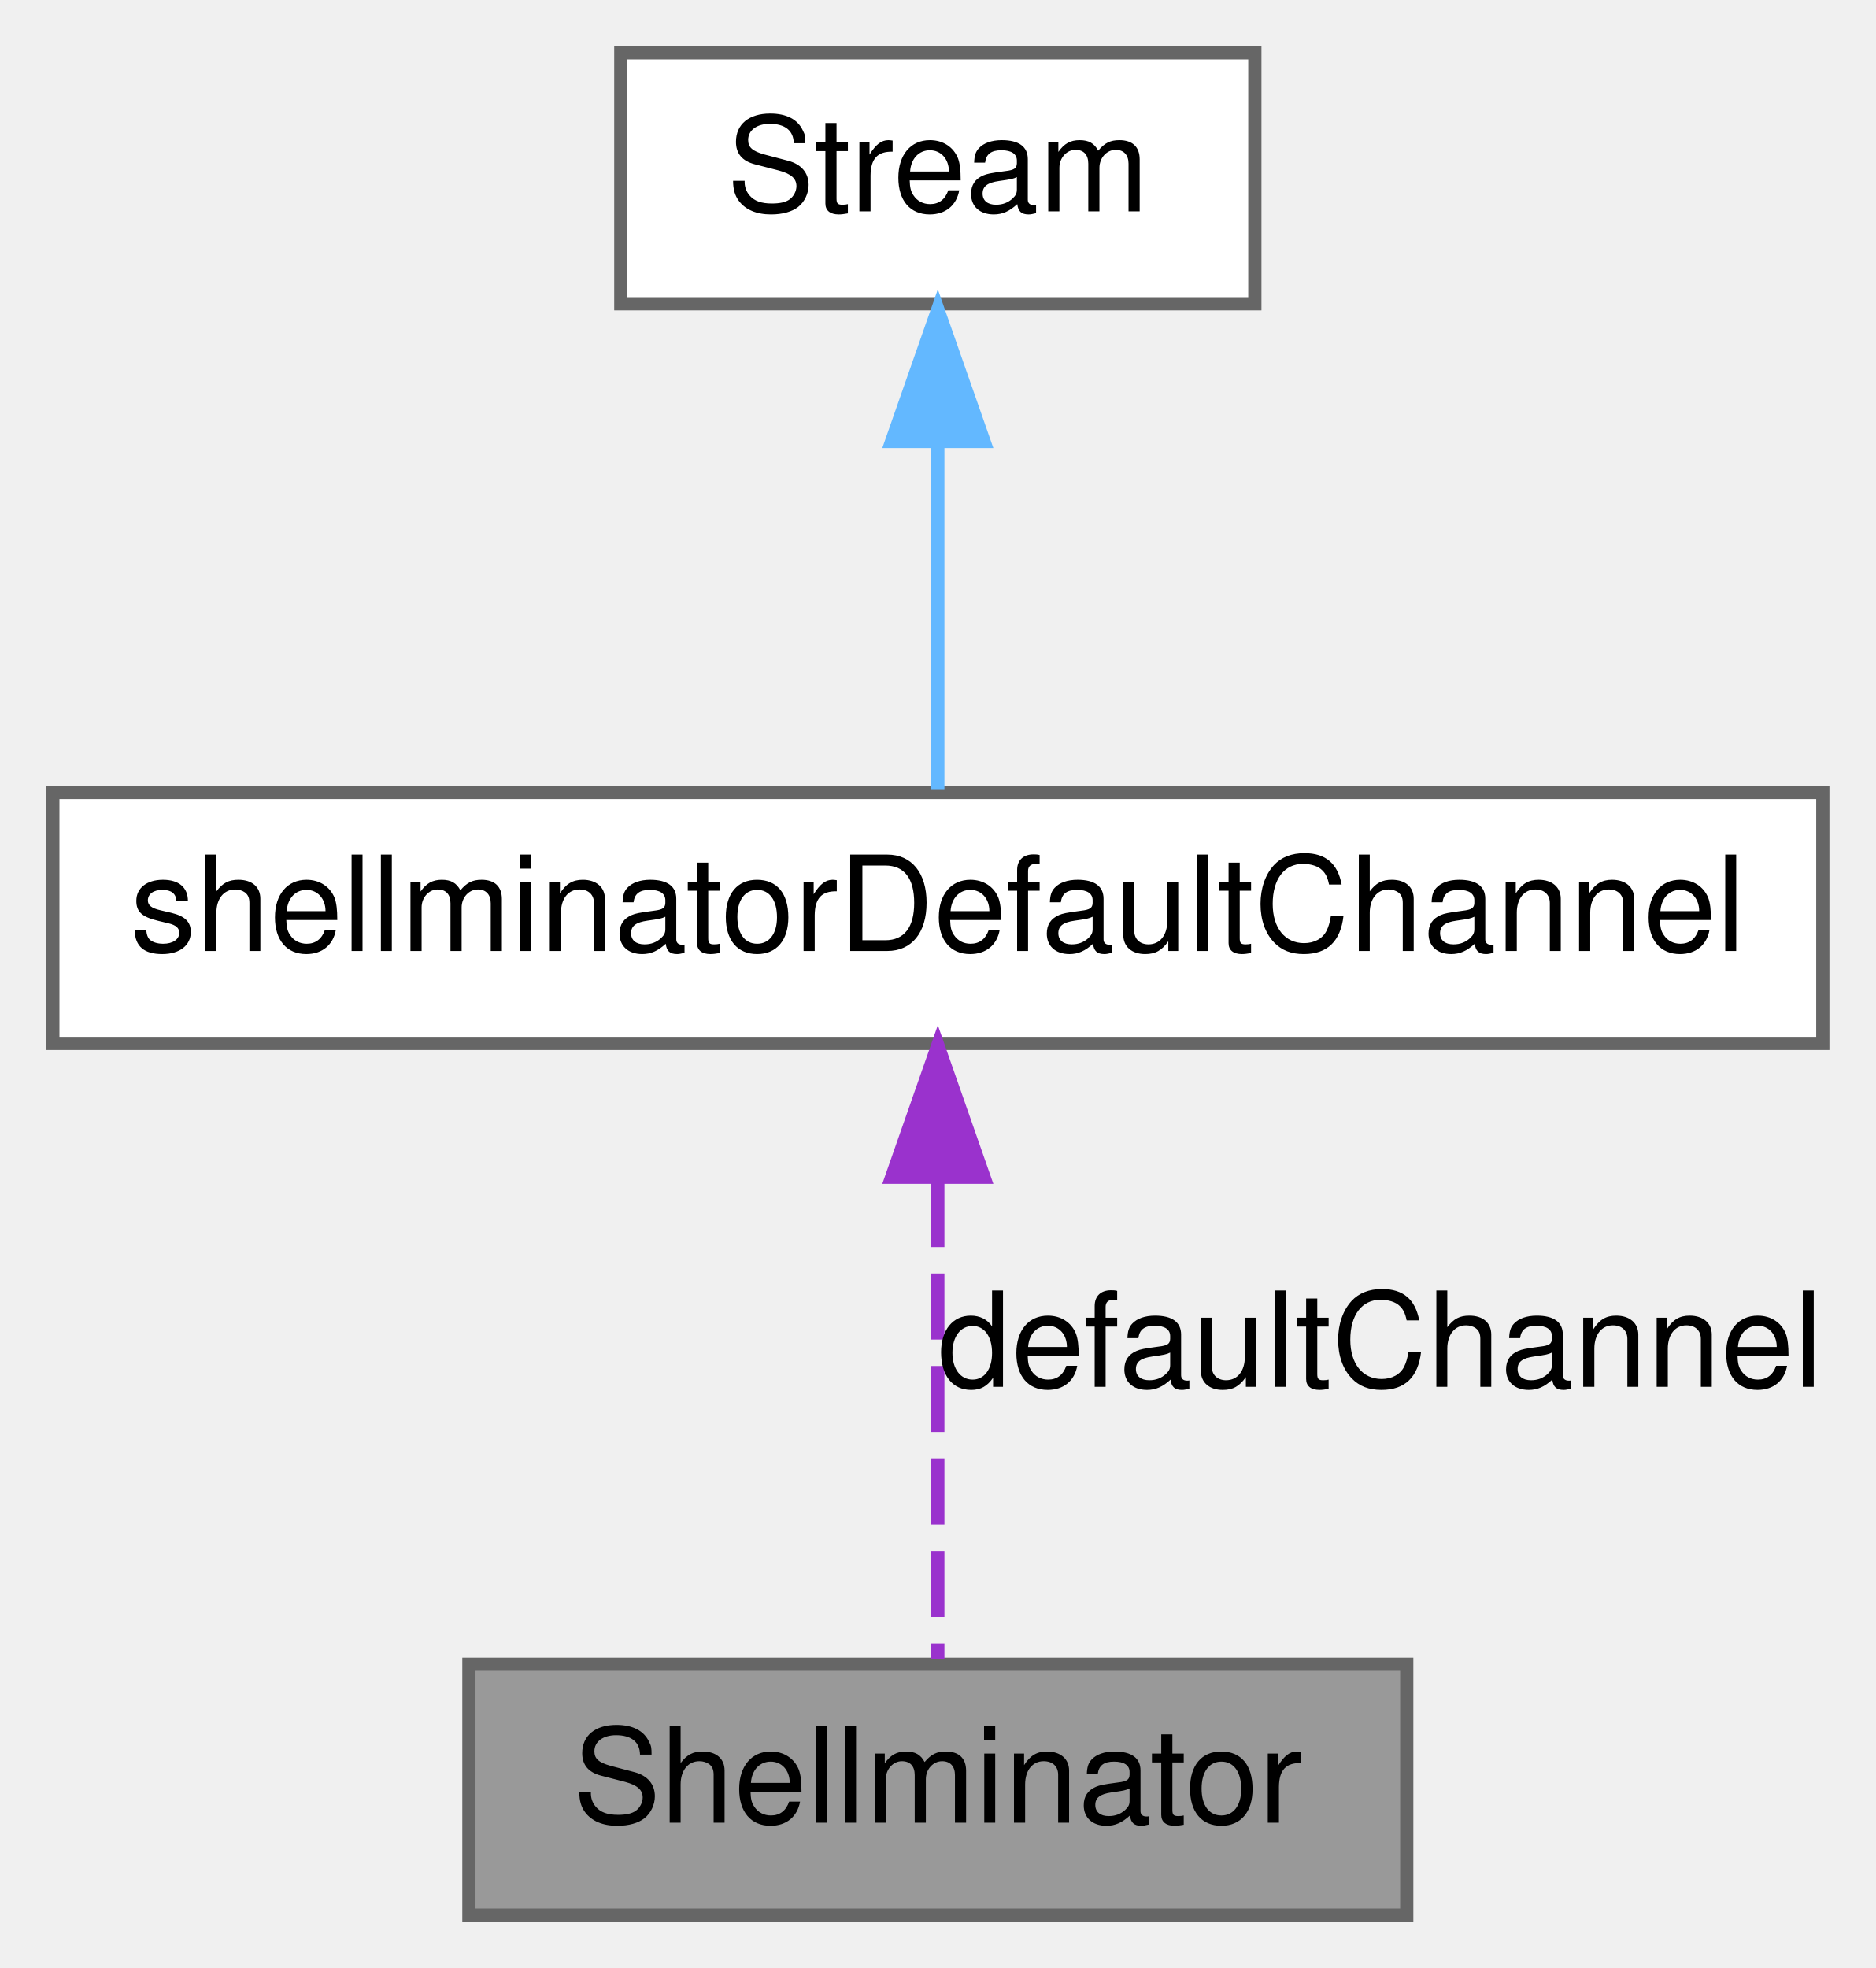
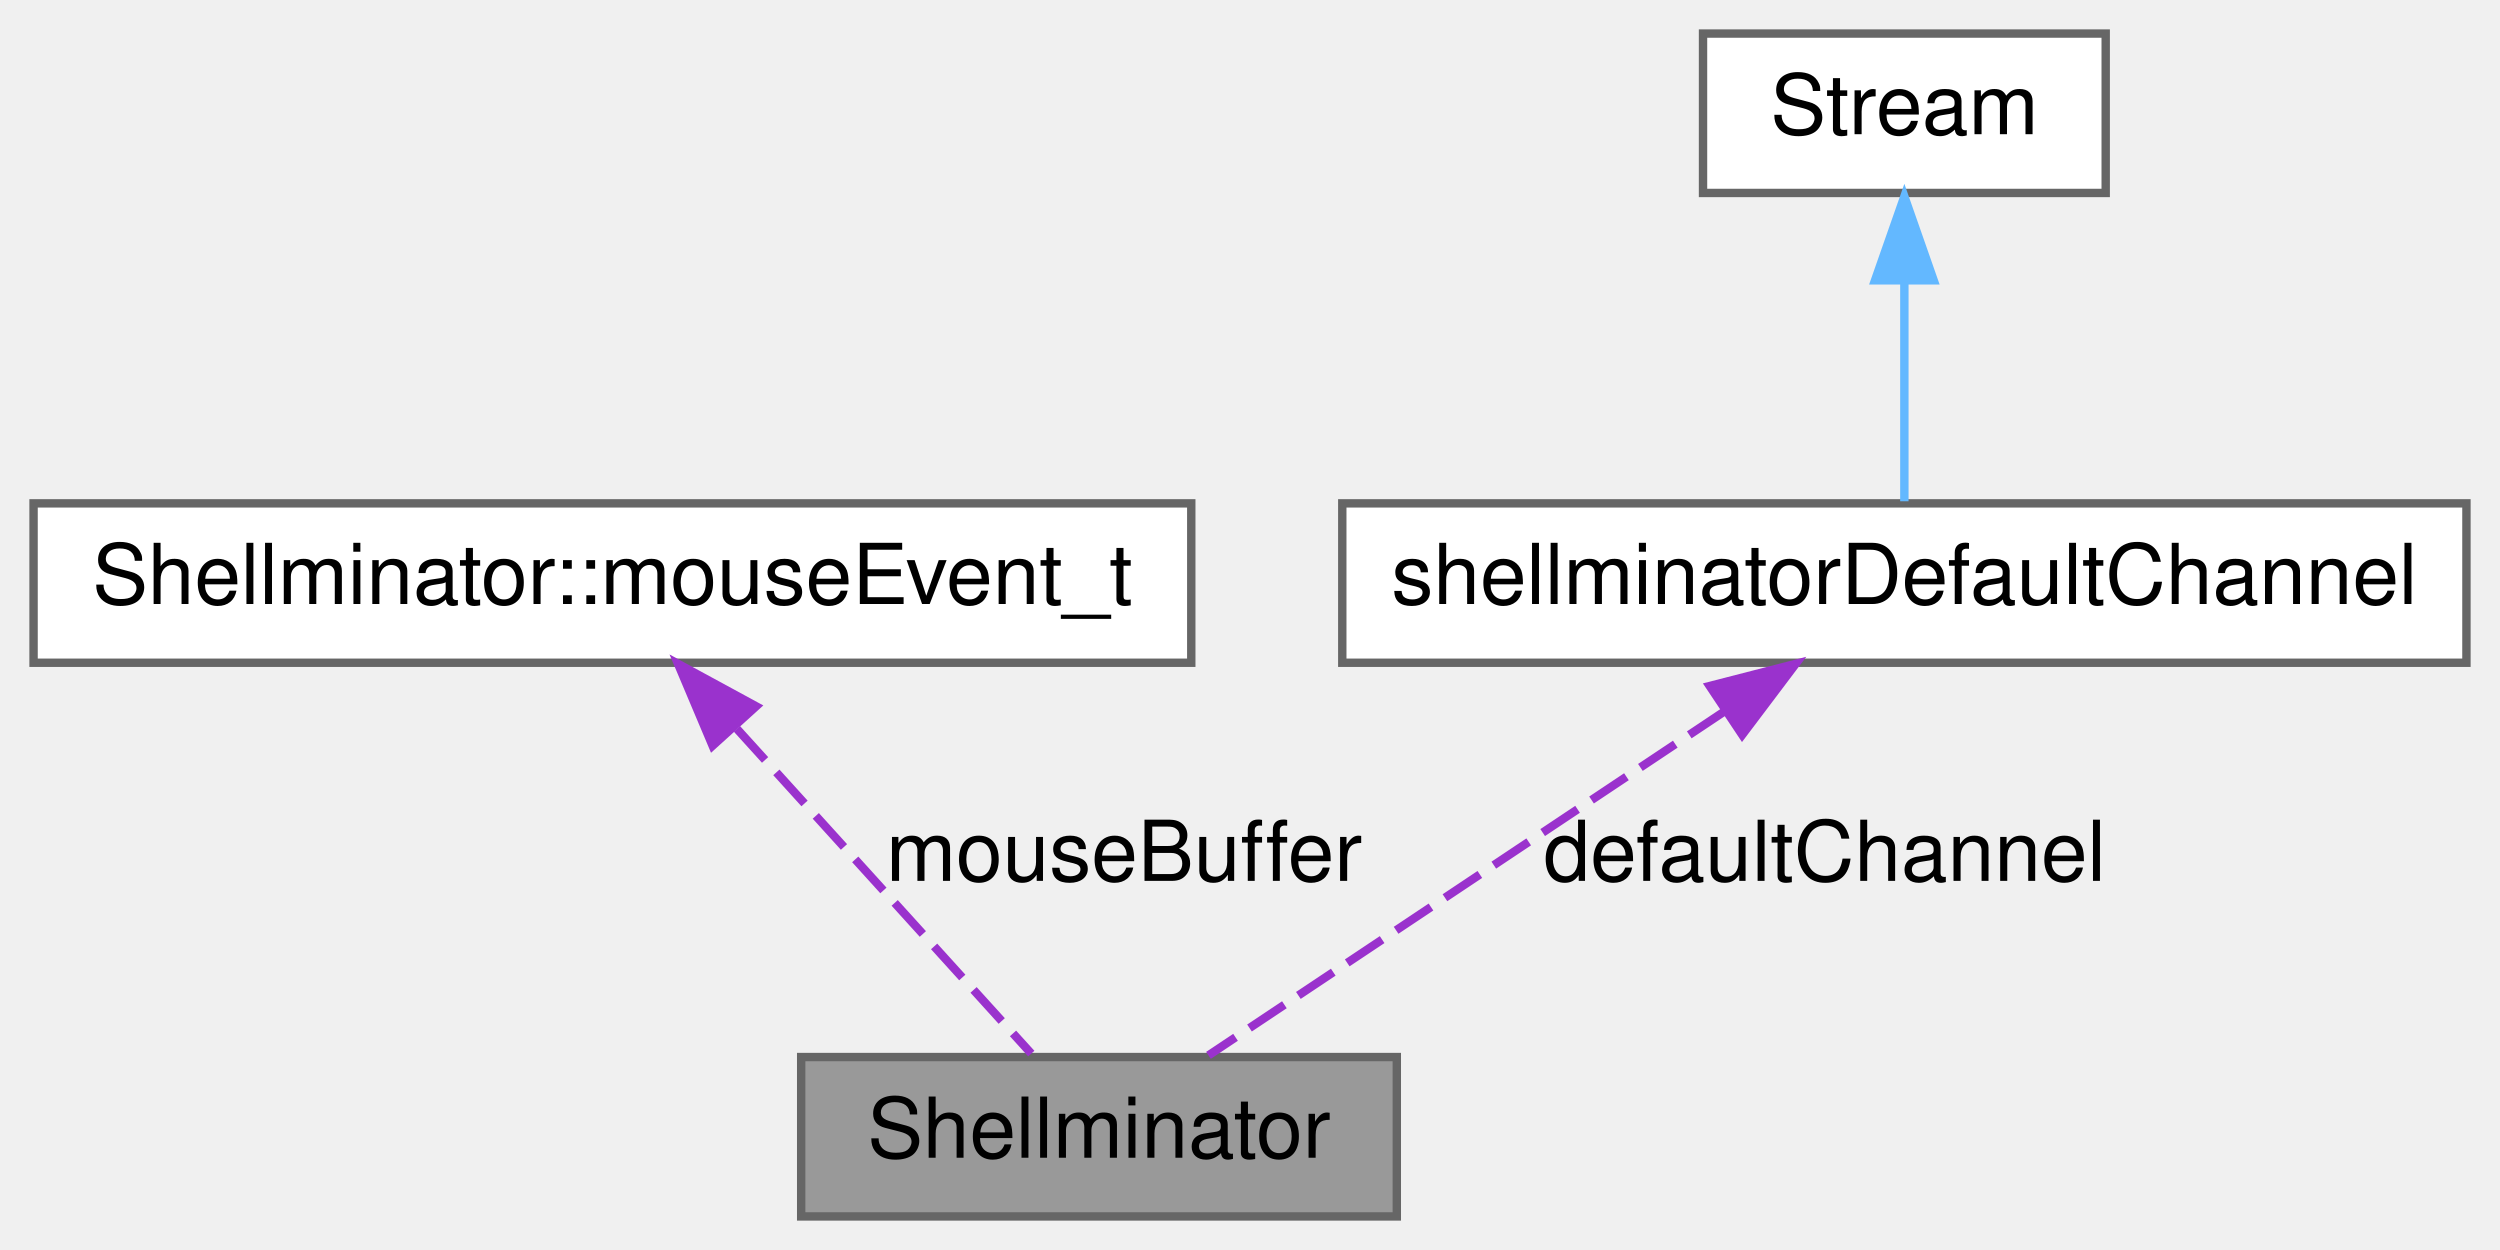
- <svg xmlns="http://www.w3.org/2000/svg" xmlns:xlink="http://www.w3.org/1999/xlink" width="142pt" height="149pt" viewBox="0.00 0.00 142.00 149.00">
+ <svg xmlns="http://www.w3.org/2000/svg" xmlns:xlink="http://www.w3.org/1999/xlink" width="298pt" height="149pt" viewBox="0.00 0.00 298.00 149.00">
  <g id="graph0" class="graph" transform="scale(1 1) rotate(0) translate(4 145)">
    <g id="node1" class="node">
      <g id="a_node1">
        <a xlink:title="Shellminator object.">
-           <polygon fill="#999999" stroke="#666666" points="102.5,-19 31.5,-19 31.5,0 102.5,0 102.5,-19" />
-           <text text-anchor="middle" x="67" y="-7" font-family="Helvetica,sans-Serif" font-size="10.00">Shellminator</text>
+           <polygon fill="#999999" stroke="#666666" points="162.5,-19 91.5,-19 91.5,0 162.5,0 162.5,-19" />
+           <text text-anchor="middle" x="127" y="-7" font-family="Helvetica,sans-Serif" font-size="10.00">Shellminator</text>
        </a>
      </g>
    </g>
    <g id="node2" class="node">
      <g id="a_node2">
-         <a xlink:href="classshellminator_default_channel.html" target="_top" xlink:title="Shellminator channel class.">
-           <polygon fill="white" stroke="#666666" points="134,-85 0,-85 0,-66 134,-66 134,-85" />
-           <text text-anchor="middle" x="67" y="-73" font-family="Helvetica,sans-Serif" font-size="10.00">shellminatorDefaultChannel</text>
+         <a xlink:href="struct_shellminator_1_1mouse_event__t.html" target="_top" xlink:title=" ">
+           <polygon fill="white" stroke="#666666" points="138,-85 0,-85 0,-66 138,-66 138,-85" />
+           <text text-anchor="middle" x="69" y="-73" font-family="Helvetica,sans-Serif" font-size="10.00">Shellminator::mouseEvent_t</text>
        </a>
      </g>
    </g>
    <g id="edge1" class="edge">
-       <path fill="none" stroke="#9a32cd" stroke-dasharray="5,2" d="M67,-55.58C67,-43.63 67,-28.72 67,-19.41" />
-       <polygon fill="#9a32cd" stroke="#9a32cd" points="63.5,-55.87 67,-65.87 70.5,-55.87 63.5,-55.87" />
-       <text text-anchor="middle" x="100.5" y="-40" font-family="Helvetica,sans-Serif" font-size="10.00"> defaultChannel</text>
+       <path fill="none" stroke="#9a32cd" stroke-dasharray="5,2" d="M83.84,-58.12C95,-45.81 109.88,-29.39 118.93,-19.41" />
+       <polygon fill="#9a32cd" stroke="#9a32cd" points="80.94,-56.11 76.82,-65.87 86.13,-60.81 80.94,-56.11" />
+       <text text-anchor="middle" x="130" y="-40" font-family="Helvetica,sans-Serif" font-size="10.00"> mouseBuffer</text>
    </g>
    <g id="node3" class="node">
      <g id="a_node3">
-         <a xlink:title=" ">
-           <polygon fill="white" stroke="#666666" points="91,-141 43,-141 43,-122 91,-122 91,-141" />
-           <text text-anchor="middle" x="67" y="-129" font-family="Helvetica,sans-Serif" font-size="10.00">Stream</text>
+         <a xlink:href="classshellminator_default_channel.html" target="_top" xlink:title="Shellminator channel class.">
+           <polygon fill="white" stroke="#666666" points="290,-85 156,-85 156,-66 290,-66 290,-85" />
+           <text text-anchor="middle" x="223" y="-73" font-family="Helvetica,sans-Serif" font-size="10.00">shellminatorDefaultChannel</text>
        </a>
      </g>
    </g>
    <g id="edge2" class="edge">
-       <path fill="none" stroke="#63b8ff" d="M67,-111.3C67,-102.41 67,-92.28 67,-85.25" />
-       <polygon fill="#63b8ff" stroke="#63b8ff" points="63.5,-111.58 67,-121.58 70.5,-111.58 63.5,-111.58" />
+       <path fill="none" stroke="#9a32cd" stroke-dasharray="5,2" d="M201.52,-60.18C182.66,-47.61 155.84,-29.73 140.05,-19.2" />
+       <polygon fill="#9a32cd" stroke="#9a32cd" points="199.79,-63.23 210.05,-65.87 203.67,-57.41 199.79,-63.23" />
+       <text text-anchor="middle" x="213.5" y="-40" font-family="Helvetica,sans-Serif" font-size="10.00"> defaultChannel</text>
+     </g>
+     <g id="node4" class="node">
+       <g id="a_node4">
+         <a xlink:title=" ">
+           <polygon fill="white" stroke="#666666" points="247,-141 199,-141 199,-122 247,-122 247,-141" />
+           <text text-anchor="middle" x="223" y="-129" font-family="Helvetica,sans-Serif" font-size="10.00">Stream</text>
+         </a>
+       </g>
+     </g>
+     <g id="edge3" class="edge">
+       <path fill="none" stroke="#63b8ff" d="M223,-111.3C223,-102.41 223,-92.28 223,-85.25" />
+       <polygon fill="#63b8ff" stroke="#63b8ff" points="219.5,-111.58 223,-121.58 226.5,-111.58 219.5,-111.58" />
    </g>
  </g>
</svg>
